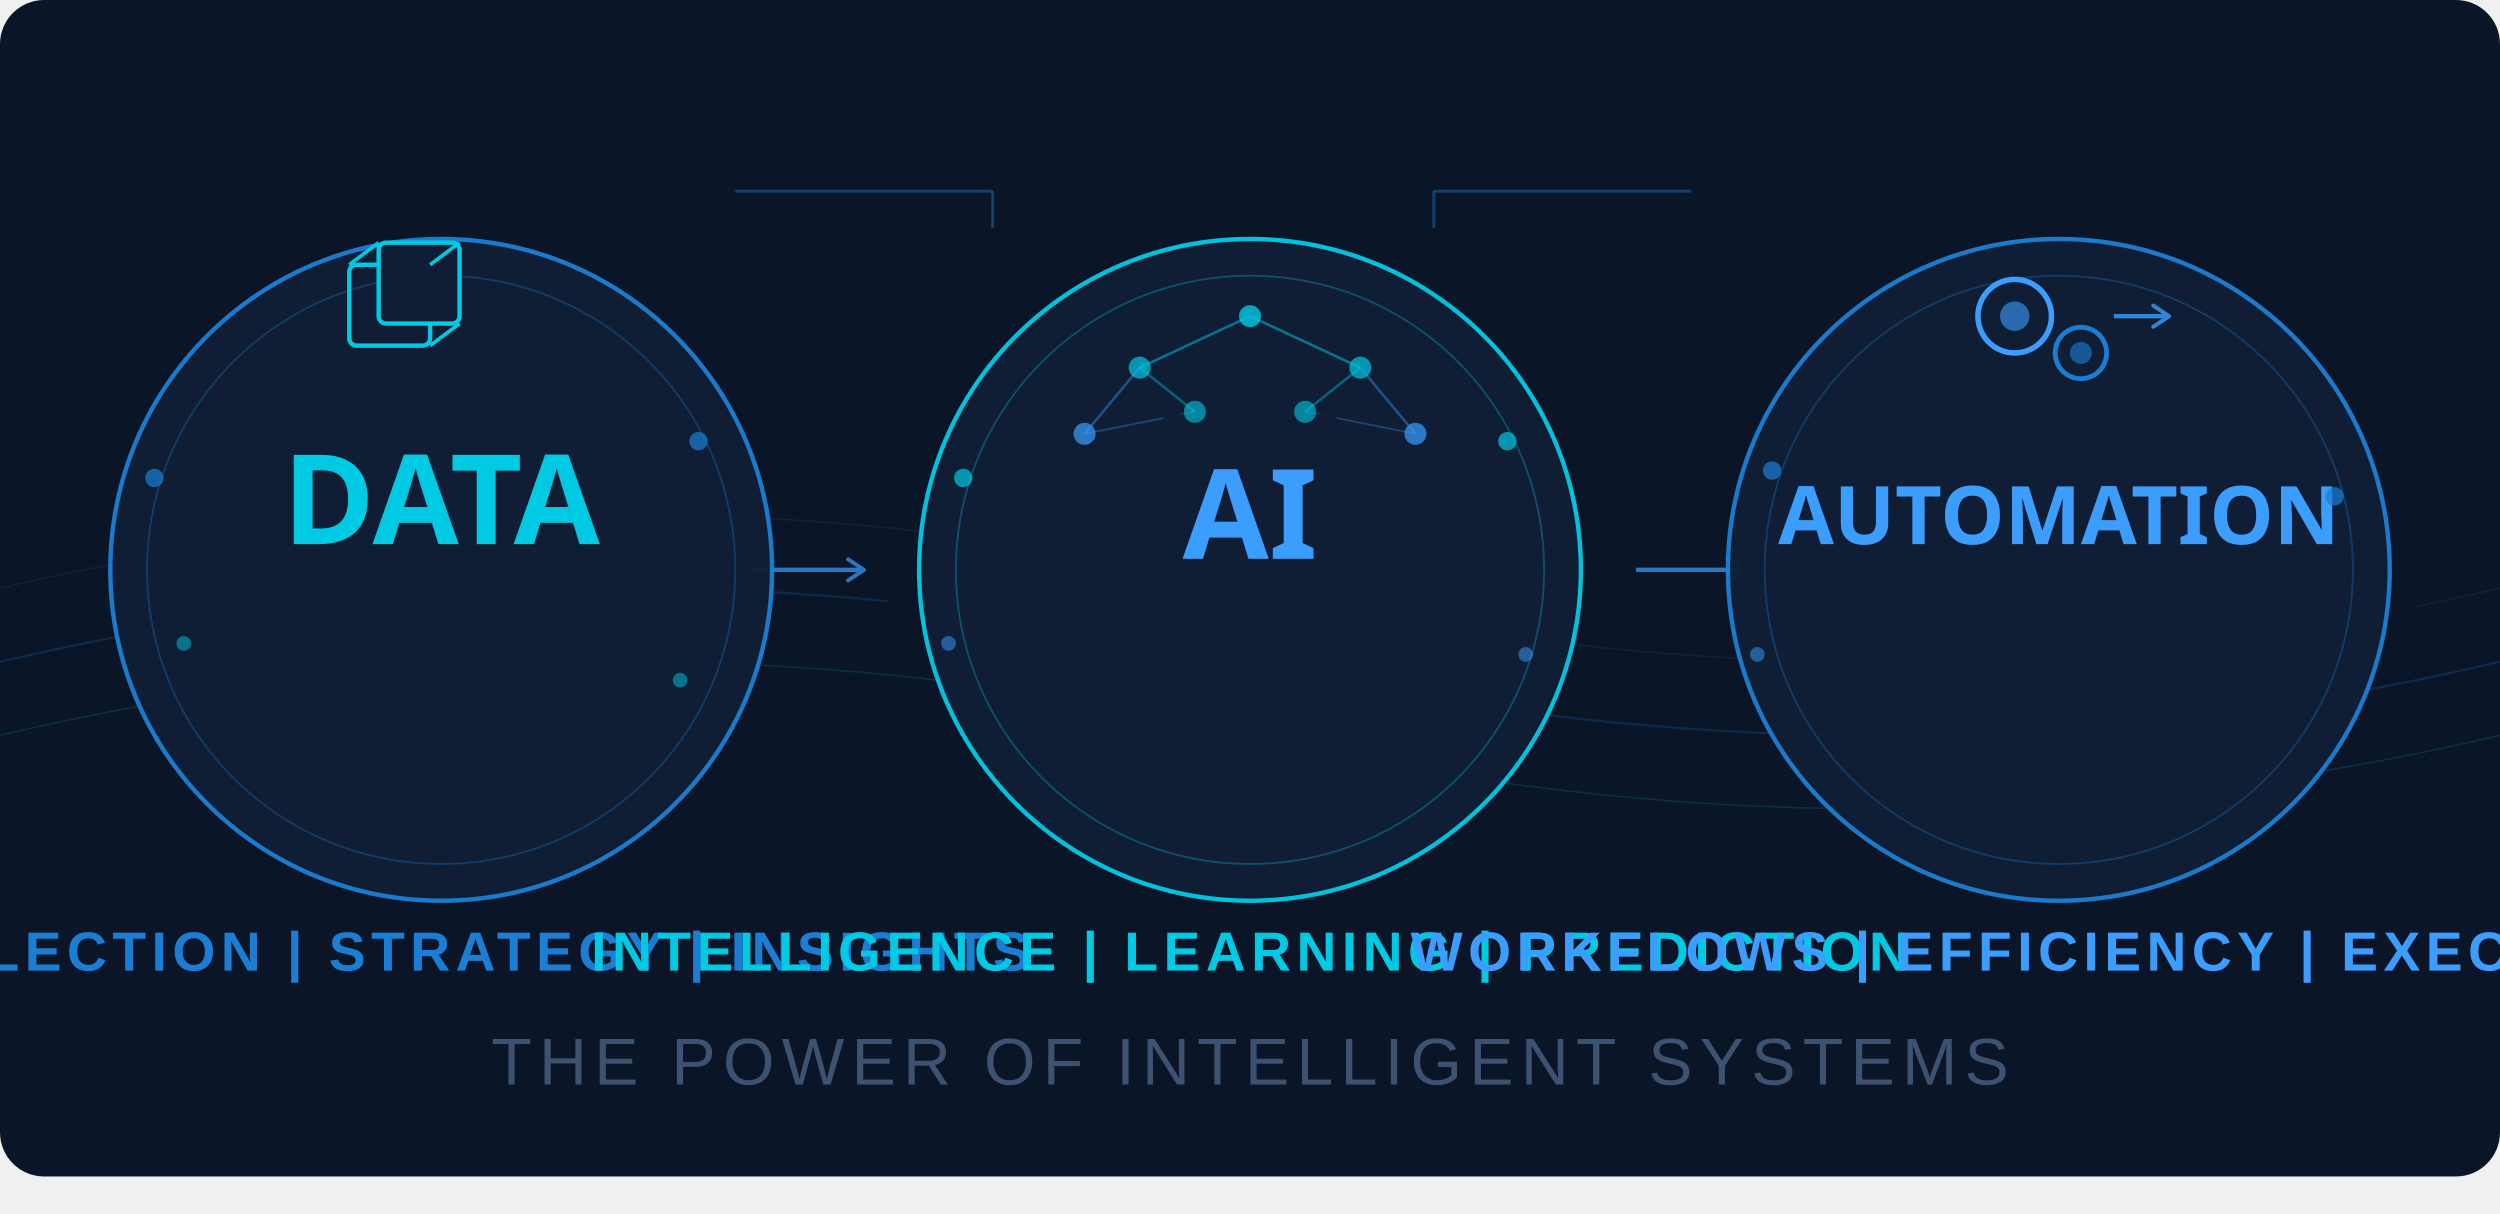
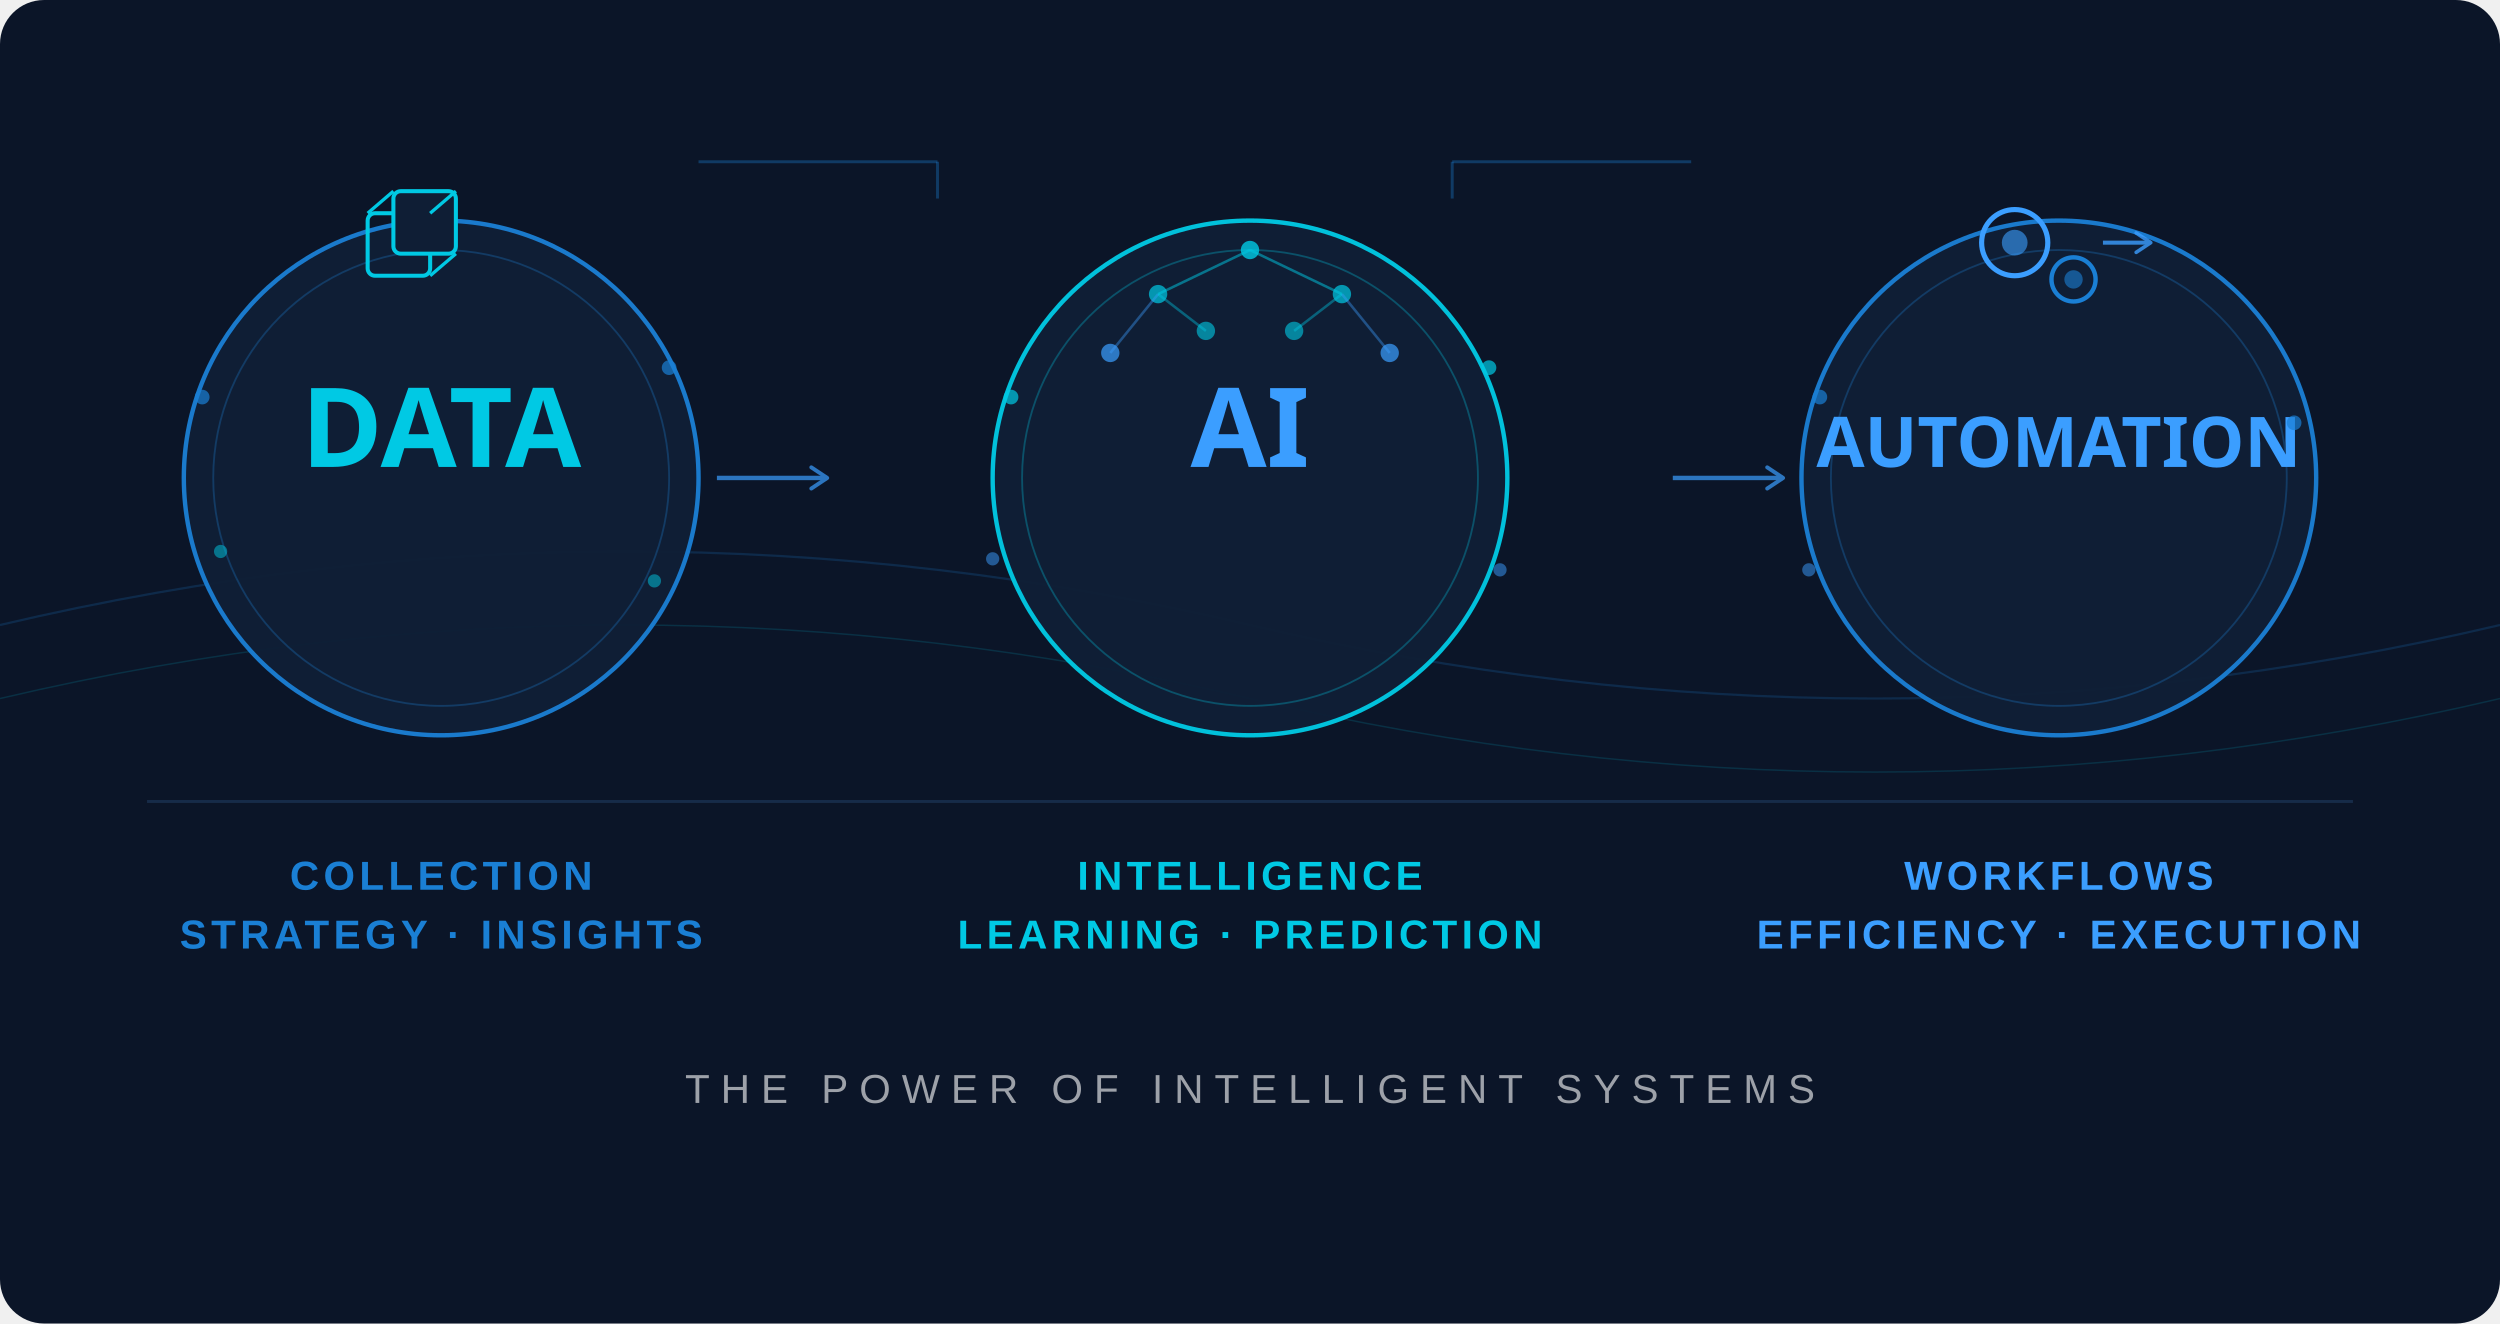
- <svg xmlns="http://www.w3.org/2000/svg" width="100%" viewBox="0 0 680 330">
+ <svg xmlns="http://www.w3.org/2000/svg" width="100%" viewBox="0 0 680 360">
  <defs>
    <marker id="arrow" viewBox="0 0 10 10" refX="8" refY="5" markerWidth="6" markerHeight="6" orient="auto-start-reverse">
      <path d="M2 1L8 5L2 9" fill="none" stroke="context-stroke" stroke-width="1.5" stroke-linecap="round" stroke-linejoin="round" />
    </marker>
-     <mask id="imagine-text-gaps-jwpvow" maskUnits="userSpaceOnUse">
-       <rect x="0" y="0" width="680" height="330" fill="white" />
-       <rect x="67.113" y="108.694" width="105.854" height="51.695" fill="black" rx="2" />
-       <rect x="31.585" y="159.389" width="176.829" height="12.189" fill="black" rx="2" />
-       <rect x="316.163" y="112.694" width="47.675" height="51.695" fill="black" rx="2" />
-       <rect x="241.532" y="161.389" width="196.936" height="12.189" fill="black" rx="2" />
-       <rect x="473.205" y="121.916" width="173.59" height="34.695" fill="black" rx="2" />
-       <rect x="463.229" y="159.389" width="193.542" height="12.189" fill="black" rx="2" />
-       <rect x="23.587" y="255.389" width="192.826" height="12.189" fill="black" rx="2" />
-       <rect x="232.534" y="255.389" width="214.933" height="12.189" fill="black" rx="2" />
-       <rect x="454.729" y="255.389" width="210.542" height="12.189" fill="black" rx="2" />
-       <rect x="177.364" y="284.972" width="325.272" height="13.917" fill="black" rx="2" />
-     </mask>
  </defs>
-   <rect width="680" height="320" fill="#0b1528" rx="12" style="fill:rgb(11, 21, 40);stroke:none;color:rgb(0, 0, 0);stroke-width:1px;stroke-linecap:butt;stroke-linejoin:miter;opacity:1;font-family:&quot;Anthropic Sans&quot;, -apple-system, &quot;system-ui&quot;, &quot;Segoe UI&quot;, sans-serif;font-size:16px;font-weight:400;text-anchor:start;dominant-baseline:auto" />
-   <path d="M0,180 Q170,140 340,180 Q510,220 680,180" fill="none" stroke="#1a7fd4" stroke-width="0.6" opacity="0.2" mask="url(#imagine-text-gaps-jwpvow)" style="fill:none;stroke:rgb(26, 127, 212);color:rgb(0, 0, 0);stroke-width:0.6px;stroke-linecap:butt;stroke-linejoin:miter;opacity:0.2;font-family:&quot;Anthropic Sans&quot;, -apple-system, &quot;system-ui&quot;, &quot;Segoe UI&quot;, sans-serif;font-size:16px;font-weight:400;text-anchor:start;dominant-baseline:auto" />
-   <path d="M0,200 Q170,160 340,200 Q510,240 680,200" fill="none" stroke="#00c9e4" stroke-width="0.4" opacity="0.15" style="fill:none;stroke:rgb(0, 201, 228);color:rgb(0, 0, 0);stroke-width:0.4px;stroke-linecap:butt;stroke-linejoin:miter;opacity:0.15;font-family:&quot;Anthropic Sans&quot;, -apple-system, &quot;system-ui&quot;, &quot;Segoe UI&quot;, sans-serif;font-size:16px;font-weight:400;text-anchor:start;dominant-baseline:auto" />
-   <path d="M0,160 Q170,120 340,160 Q510,200 680,160" fill="none" stroke="#1a7fd4" stroke-width="0.4" opacity="0.12" mask="url(#imagine-text-gaps-jwpvow)" style="fill:none;stroke:rgb(26, 127, 212);color:rgb(0, 0, 0);stroke-width:0.4px;stroke-linecap:butt;stroke-linejoin:miter;opacity:0.12;font-family:&quot;Anthropic Sans&quot;, -apple-system, &quot;system-ui&quot;, &quot;Segoe UI&quot;, sans-serif;font-size:16px;font-weight:400;text-anchor:start;dominant-baseline:auto" />
-   <line x1="200" y1="52" x2="270" y2="52" stroke="#1a7fd4" stroke-width="0.8" opacity="0.4" style="fill:rgb(0, 0, 0);stroke:rgb(26, 127, 212);color:rgb(0, 0, 0);stroke-width:0.8px;stroke-linecap:butt;stroke-linejoin:miter;opacity:0.4;font-family:&quot;Anthropic Sans&quot;, -apple-system, &quot;system-ui&quot;, &quot;Segoe UI&quot;, sans-serif;font-size:16px;font-weight:400;text-anchor:start;dominant-baseline:auto" />
-   <line x1="270" y1="52" x2="270" y2="62" stroke="#1a7fd4" stroke-width="0.8" opacity="0.4" style="fill:rgb(0, 0, 0);stroke:rgb(26, 127, 212);color:rgb(0, 0, 0);stroke-width:0.8px;stroke-linecap:butt;stroke-linejoin:miter;opacity:0.4;font-family:&quot;Anthropic Sans&quot;, -apple-system, &quot;system-ui&quot;, &quot;Segoe UI&quot;, sans-serif;font-size:16px;font-weight:400;text-anchor:start;dominant-baseline:auto" />
-   <line x1="390" y1="52" x2="460" y2="52" stroke="#1a7fd4" stroke-width="0.8" opacity="0.4" style="fill:rgb(0, 0, 0);stroke:rgb(26, 127, 212);color:rgb(0, 0, 0);stroke-width:0.8px;stroke-linecap:butt;stroke-linejoin:miter;opacity:0.4;font-family:&quot;Anthropic Sans&quot;, -apple-system, &quot;system-ui&quot;, &quot;Segoe UI&quot;, sans-serif;font-size:16px;font-weight:400;text-anchor:start;dominant-baseline:auto" />
-   <line x1="390" y1="52" x2="390" y2="62" stroke="#1a7fd4" stroke-width="0.8" opacity="0.4" style="fill:rgb(0, 0, 0);stroke:rgb(26, 127, 212);color:rgb(0, 0, 0);stroke-width:0.8px;stroke-linecap:butt;stroke-linejoin:miter;opacity:0.4;font-family:&quot;Anthropic Sans&quot;, -apple-system, &quot;system-ui&quot;, &quot;Segoe UI&quot;, sans-serif;font-size:16px;font-weight:400;text-anchor:start;dominant-baseline:auto" />
-   <line x1="205" y1="155" x2="235" y2="155" stroke="#3b9eff" stroke-width="1.2" marker-end="url(#arrow)" opacity="0.7" style="fill:rgb(0, 0, 0);stroke:rgb(59, 158, 255);color:rgb(0, 0, 0);stroke-width:1.2px;stroke-linecap:butt;stroke-linejoin:miter;opacity:0.7;font-family:&quot;Anthropic Sans&quot;, -apple-system, &quot;system-ui&quot;, &quot;Segoe UI&quot;, sans-serif;font-size:16px;font-weight:400;text-anchor:start;dominant-baseline:auto" />
-   <line x1="445" y1="155" x2="475" y2="155" stroke="#3b9eff" stroke-width="1.2" marker-end="url(#arrow)" opacity="0.7" mask="url(#imagine-text-gaps-jwpvow)" style="fill:rgb(0, 0, 0);stroke:rgb(59, 158, 255);color:rgb(0, 0, 0);stroke-width:1.2px;stroke-linecap:butt;stroke-linejoin:miter;opacity:0.7;font-family:&quot;Anthropic Sans&quot;, -apple-system, &quot;system-ui&quot;, &quot;Segoe UI&quot;, sans-serif;font-size:16px;font-weight:400;text-anchor:start;dominant-baseline:auto" />
-   <circle cx="120" cy="155" r="90" fill="#0f1e35" stroke="#1a7fd4" stroke-width="1.2" opacity="0.95" style="fill:rgb(15, 30, 53);stroke:rgb(26, 127, 212);color:rgb(0, 0, 0);stroke-width:1.2px;stroke-linecap:butt;stroke-linejoin:miter;opacity:0.95;font-family:&quot;Anthropic Sans&quot;, -apple-system, &quot;system-ui&quot;, &quot;Segoe UI&quot;, sans-serif;font-size:16px;font-weight:400;text-anchor:start;dominant-baseline:auto" />
-   <circle cx="120" cy="155" r="80" fill="none" stroke="#1a7fd4" stroke-width="0.5" opacity="0.3" style="fill:none;stroke:rgb(26, 127, 212);color:rgb(0, 0, 0);stroke-width:0.5px;stroke-linecap:butt;stroke-linejoin:miter;opacity:0.3;font-family:&quot;Anthropic Sans&quot;, -apple-system, &quot;system-ui&quot;, &quot;Segoe UI&quot;, sans-serif;font-size:16px;font-weight:400;text-anchor:start;dominant-baseline:auto" />
-   <rect x="95" y="72" width="22" height="22" fill="none" stroke="#00c9e4" stroke-width="1.2" rx="2" style="fill:none;stroke:rgb(0, 201, 228);color:rgb(0, 0, 0);stroke-width:1.2px;stroke-linecap:butt;stroke-linejoin:miter;opacity:1;font-family:&quot;Anthropic Sans&quot;, -apple-system, &quot;system-ui&quot;, &quot;Segoe UI&quot;, sans-serif;font-size:16px;font-weight:400;text-anchor:start;dominant-baseline:auto" />
-   <rect x="103" y="66" width="22" height="22" fill="#0f1e35" stroke="#00c9e4" stroke-width="1.2" rx="2" style="fill:rgb(15, 30, 53);stroke:rgb(0, 201, 228);color:rgb(0, 0, 0);stroke-width:1.2px;stroke-linecap:butt;stroke-linejoin:miter;opacity:1;font-family:&quot;Anthropic Sans&quot;, -apple-system, &quot;system-ui&quot;, &quot;Segoe UI&quot;, sans-serif;font-size:16px;font-weight:400;text-anchor:start;dominant-baseline:auto" />
-   <line x1="95" y1="72" x2="103" y2="66" stroke="#00c9e4" stroke-width="1" style="fill:rgb(0, 0, 0);stroke:rgb(0, 201, 228);color:rgb(0, 0, 0);stroke-width:1px;stroke-linecap:butt;stroke-linejoin:miter;opacity:1;font-family:&quot;Anthropic Sans&quot;, -apple-system, &quot;system-ui&quot;, &quot;Segoe UI&quot;, sans-serif;font-size:16px;font-weight:400;text-anchor:start;dominant-baseline:auto" />
-   <line x1="117" y1="72" x2="125" y2="66" stroke="#00c9e4" stroke-width="1" style="fill:rgb(0, 0, 0);stroke:rgb(0, 201, 228);color:rgb(0, 0, 0);stroke-width:1px;stroke-linecap:butt;stroke-linejoin:miter;opacity:1;font-family:&quot;Anthropic Sans&quot;, -apple-system, &quot;system-ui&quot;, &quot;Segoe UI&quot;, sans-serif;font-size:16px;font-weight:400;text-anchor:start;dominant-baseline:auto" />
-   <line x1="117" y1="94" x2="125" y2="88" stroke="#00c9e4" stroke-width="1" style="fill:rgb(0, 0, 0);stroke:rgb(0, 201, 228);color:rgb(0, 0, 0);stroke-width:1px;stroke-linecap:butt;stroke-linejoin:miter;opacity:1;font-family:&quot;Anthropic Sans&quot;, -apple-system, &quot;system-ui&quot;, &quot;Segoe UI&quot;, sans-serif;font-size:16px;font-weight:400;text-anchor:start;dominant-baseline:auto" />
-   <text x="120" y="148" text-anchor="middle" font-family="Arial Black, sans-serif" font-size="34" font-weight="900" fill="#00c9e4" style="fill:rgb(0, 201, 228);stroke:none;color:rgb(0, 0, 0);stroke-width:1px;stroke-linecap:butt;stroke-linejoin:miter;opacity:1;font-family:&quot;Arial Black&quot;, sans-serif;font-size:34px;font-weight:900;text-anchor:middle;dominant-baseline:auto">DATA</text>
-   <circle cx="42" cy="130" r="2.5" fill="#1a7fd4" opacity="0.7" style="fill:rgb(26, 127, 212);stroke:none;color:rgb(0, 0, 0);stroke-width:1px;stroke-linecap:butt;stroke-linejoin:miter;opacity:0.7;font-family:&quot;Anthropic Sans&quot;, -apple-system, &quot;system-ui&quot;, &quot;Segoe UI&quot;, sans-serif;font-size:16px;font-weight:400;text-anchor:start;dominant-baseline:auto" />
-   <circle cx="50" cy="175" r="2" fill="#00c9e4" opacity="0.5" style="fill:rgb(0, 201, 228);stroke:none;color:rgb(0, 0, 0);stroke-width:1px;stroke-linecap:butt;stroke-linejoin:miter;opacity:0.5;font-family:&quot;Anthropic Sans&quot;, -apple-system, &quot;system-ui&quot;, &quot;Segoe UI&quot;, sans-serif;font-size:16px;font-weight:400;text-anchor:start;dominant-baseline:auto" />
-   <circle cx="190" cy="120" r="2.5" fill="#1a7fd4" opacity="0.7" style="fill:rgb(26, 127, 212);stroke:none;color:rgb(0, 0, 0);stroke-width:1px;stroke-linecap:butt;stroke-linejoin:miter;opacity:0.7;font-family:&quot;Anthropic Sans&quot;, -apple-system, &quot;system-ui&quot;, &quot;Segoe UI&quot;, sans-serif;font-size:16px;font-weight:400;text-anchor:start;dominant-baseline:auto" />
-   <circle cx="185" cy="185" r="2" fill="#00c9e4" opacity="0.5" style="fill:rgb(0, 201, 228);stroke:none;color:rgb(0, 0, 0);stroke-width:1px;stroke-linecap:butt;stroke-linejoin:miter;opacity:0.5;font-family:&quot;Anthropic Sans&quot;, -apple-system, &quot;system-ui&quot;, &quot;Segoe UI&quot;, sans-serif;font-size:16px;font-weight:400;text-anchor:start;dominant-baseline:auto" />
-   <circle cx="340" cy="155" r="90" fill="#0f1e35" stroke="#00c9e4" stroke-width="1.2" opacity="0.95" style="fill:rgb(15, 30, 53);stroke:rgb(0, 201, 228);color:rgb(0, 0, 0);stroke-width:1.2px;stroke-linecap:butt;stroke-linejoin:miter;opacity:0.95;font-family:&quot;Anthropic Sans&quot;, -apple-system, &quot;system-ui&quot;, &quot;Segoe UI&quot;, sans-serif;font-size:16px;font-weight:400;text-anchor:start;dominant-baseline:auto" />
-   <circle cx="340" cy="155" r="80" fill="none" stroke="#00c9e4" stroke-width="0.5" opacity="0.3" style="fill:none;stroke:rgb(0, 201, 228);color:rgb(0, 0, 0);stroke-width:0.5px;stroke-linecap:butt;stroke-linejoin:miter;opacity:0.3;font-family:&quot;Anthropic Sans&quot;, -apple-system, &quot;system-ui&quot;, &quot;Segoe UI&quot;, sans-serif;font-size:16px;font-weight:400;text-anchor:start;dominant-baseline:auto" />
-   <circle cx="340" cy="86" r="3" fill="#00c9e4" opacity="0.8" style="fill:rgb(0, 201, 228);stroke:none;color:rgb(0, 0, 0);stroke-width:1px;stroke-linecap:butt;stroke-linejoin:miter;opacity:0.8;font-family:&quot;Anthropic Sans&quot;, -apple-system, &quot;system-ui&quot;, &quot;Segoe UI&quot;, sans-serif;font-size:16px;font-weight:400;text-anchor:start;dominant-baseline:auto" />
-   <circle cx="310" cy="100" r="3" fill="#00c9e4" opacity="0.7" style="fill:rgb(0, 201, 228);stroke:none;color:rgb(0, 0, 0);stroke-width:1px;stroke-linecap:butt;stroke-linejoin:miter;opacity:0.7;font-family:&quot;Anthropic Sans&quot;, -apple-system, &quot;system-ui&quot;, &quot;Segoe UI&quot;, sans-serif;font-size:16px;font-weight:400;text-anchor:start;dominant-baseline:auto" />
-   <circle cx="370" cy="100" r="3" fill="#00c9e4" opacity="0.7" style="fill:rgb(0, 201, 228);stroke:none;color:rgb(0, 0, 0);stroke-width:1px;stroke-linecap:butt;stroke-linejoin:miter;opacity:0.7;font-family:&quot;Anthropic Sans&quot;, -apple-system, &quot;system-ui&quot;, &quot;Segoe UI&quot;, sans-serif;font-size:16px;font-weight:400;text-anchor:start;dominant-baseline:auto" />
-   <circle cx="295" cy="118" r="3" fill="#3b9eff" opacity="0.7" style="fill:rgb(59, 158, 255);stroke:none;color:rgb(0, 0, 0);stroke-width:1px;stroke-linecap:butt;stroke-linejoin:miter;opacity:0.7;font-family:&quot;Anthropic Sans&quot;, -apple-system, &quot;system-ui&quot;, &quot;Segoe UI&quot;, sans-serif;font-size:16px;font-weight:400;text-anchor:start;dominant-baseline:auto" />
-   <circle cx="385" cy="118" r="3" fill="#3b9eff" opacity="0.7" style="fill:rgb(59, 158, 255);stroke:none;color:rgb(0, 0, 0);stroke-width:1px;stroke-linecap:butt;stroke-linejoin:miter;opacity:0.7;font-family:&quot;Anthropic Sans&quot;, -apple-system, &quot;system-ui&quot;, &quot;Segoe UI&quot;, sans-serif;font-size:16px;font-weight:400;text-anchor:start;dominant-baseline:auto" />
-   <circle cx="325" cy="112" r="3" fill="#00c9e4" opacity="0.6" style="fill:rgb(0, 201, 228);stroke:none;color:rgb(0, 0, 0);stroke-width:1px;stroke-linecap:butt;stroke-linejoin:miter;opacity:0.6;font-family:&quot;Anthropic Sans&quot;, -apple-system, &quot;system-ui&quot;, &quot;Segoe UI&quot;, sans-serif;font-size:16px;font-weight:400;text-anchor:start;dominant-baseline:auto" />
-   <circle cx="355" cy="112" r="3" fill="#00c9e4" opacity="0.6" style="fill:rgb(0, 201, 228);stroke:none;color:rgb(0, 0, 0);stroke-width:1px;stroke-linecap:butt;stroke-linejoin:miter;opacity:0.6;font-family:&quot;Anthropic Sans&quot;, -apple-system, &quot;system-ui&quot;, &quot;Segoe UI&quot;, sans-serif;font-size:16px;font-weight:400;text-anchor:start;dominant-baseline:auto" />
-   <line x1="340" y1="86" x2="310" y2="100" stroke="#00c9e4" stroke-width="0.7" opacity="0.5" style="fill:rgb(0, 0, 0);stroke:rgb(0, 201, 228);color:rgb(0, 0, 0);stroke-width:0.7px;stroke-linecap:butt;stroke-linejoin:miter;opacity:0.5;font-family:&quot;Anthropic Sans&quot;, -apple-system, &quot;system-ui&quot;, &quot;Segoe UI&quot;, sans-serif;font-size:16px;font-weight:400;text-anchor:start;dominant-baseline:auto" />
-   <line x1="340" y1="86" x2="370" y2="100" stroke="#00c9e4" stroke-width="0.7" opacity="0.5" style="fill:rgb(0, 0, 0);stroke:rgb(0, 201, 228);color:rgb(0, 0, 0);stroke-width:0.7px;stroke-linecap:butt;stroke-linejoin:miter;opacity:0.5;font-family:&quot;Anthropic Sans&quot;, -apple-system, &quot;system-ui&quot;, &quot;Segoe UI&quot;, sans-serif;font-size:16px;font-weight:400;text-anchor:start;dominant-baseline:auto" />
-   <line x1="310" y1="100" x2="295" y2="118" stroke="#3b9eff" stroke-width="0.7" opacity="0.4" style="fill:rgb(0, 0, 0);stroke:rgb(59, 158, 255);color:rgb(0, 0, 0);stroke-width:0.7px;stroke-linecap:butt;stroke-linejoin:miter;opacity:0.4;font-family:&quot;Anthropic Sans&quot;, -apple-system, &quot;system-ui&quot;, &quot;Segoe UI&quot;, sans-serif;font-size:16px;font-weight:400;text-anchor:start;dominant-baseline:auto" />
-   <line x1="310" y1="100" x2="325" y2="112" stroke="#00c9e4" stroke-width="0.7" opacity="0.4" style="fill:rgb(0, 0, 0);stroke:rgb(0, 201, 228);color:rgb(0, 0, 0);stroke-width:0.7px;stroke-linecap:butt;stroke-linejoin:miter;opacity:0.4;font-family:&quot;Anthropic Sans&quot;, -apple-system, &quot;system-ui&quot;, &quot;Segoe UI&quot;, sans-serif;font-size:16px;font-weight:400;text-anchor:start;dominant-baseline:auto" />
-   <line x1="370" y1="100" x2="385" y2="118" stroke="#3b9eff" stroke-width="0.7" opacity="0.4" style="fill:rgb(0, 0, 0);stroke:rgb(59, 158, 255);color:rgb(0, 0, 0);stroke-width:0.7px;stroke-linecap:butt;stroke-linejoin:miter;opacity:0.4;font-family:&quot;Anthropic Sans&quot;, -apple-system, &quot;system-ui&quot;, &quot;Segoe UI&quot;, sans-serif;font-size:16px;font-weight:400;text-anchor:start;dominant-baseline:auto" />
-   <line x1="370" y1="100" x2="355" y2="112" stroke="#00c9e4" stroke-width="0.7" opacity="0.4" style="fill:rgb(0, 0, 0);stroke:rgb(0, 201, 228);color:rgb(0, 0, 0);stroke-width:0.7px;stroke-linecap:butt;stroke-linejoin:miter;opacity:0.4;font-family:&quot;Anthropic Sans&quot;, -apple-system, &quot;system-ui&quot;, &quot;Segoe UI&quot;, sans-serif;font-size:16px;font-weight:400;text-anchor:start;dominant-baseline:auto" />
-   <line x1="295" y1="118" x2="325" y2="112" stroke="#3b9eff" stroke-width="0.5" opacity="0.3" mask="url(#imagine-text-gaps-jwpvow)" style="fill:rgb(0, 0, 0);stroke:rgb(59, 158, 255);color:rgb(0, 0, 0);stroke-width:0.5px;stroke-linecap:butt;stroke-linejoin:miter;opacity:0.3;font-family:&quot;Anthropic Sans&quot;, -apple-system, &quot;system-ui&quot;, &quot;Segoe UI&quot;, sans-serif;font-size:16px;font-weight:400;text-anchor:start;dominant-baseline:auto" />
-   <line x1="385" y1="118" x2="355" y2="112" stroke="#3b9eff" stroke-width="0.5" opacity="0.3" mask="url(#imagine-text-gaps-jwpvow)" style="fill:rgb(0, 0, 0);stroke:rgb(59, 158, 255);color:rgb(0, 0, 0);stroke-width:0.5px;stroke-linecap:butt;stroke-linejoin:miter;opacity:0.3;font-family:&quot;Anthropic Sans&quot;, -apple-system, &quot;system-ui&quot;, &quot;Segoe UI&quot;, sans-serif;font-size:16px;font-weight:400;text-anchor:start;dominant-baseline:auto" />
-   <text x="340" y="152" text-anchor="middle" font-family="Arial Black, sans-serif" font-size="34" font-weight="900" fill="#3b9eff" style="fill:rgb(59, 158, 255);stroke:none;color:rgb(0, 0, 0);stroke-width:1px;stroke-linecap:butt;stroke-linejoin:miter;opacity:1;font-family:&quot;Arial Black&quot;, sans-serif;font-size:34px;font-weight:900;text-anchor:middle;dominant-baseline:auto">AI</text>
-   <circle cx="262" cy="130" r="2.5" fill="#00c9e4" opacity="0.7" style="fill:rgb(0, 201, 228);stroke:none;color:rgb(0, 0, 0);stroke-width:1px;stroke-linecap:butt;stroke-linejoin:miter;opacity:0.7;font-family:&quot;Anthropic Sans&quot;, -apple-system, &quot;system-ui&quot;, &quot;Segoe UI&quot;, sans-serif;font-size:16px;font-weight:400;text-anchor:start;dominant-baseline:auto" />
-   <circle cx="258" cy="175" r="2" fill="#3b9eff" opacity="0.5" style="fill:rgb(59, 158, 255);stroke:none;color:rgb(0, 0, 0);stroke-width:1px;stroke-linecap:butt;stroke-linejoin:miter;opacity:0.5;font-family:&quot;Anthropic Sans&quot;, -apple-system, &quot;system-ui&quot;, &quot;Segoe UI&quot;, sans-serif;font-size:16px;font-weight:400;text-anchor:start;dominant-baseline:auto" />
-   <circle cx="410" cy="120" r="2.5" fill="#00c9e4" opacity="0.7" style="fill:rgb(0, 201, 228);stroke:none;color:rgb(0, 0, 0);stroke-width:1px;stroke-linecap:butt;stroke-linejoin:miter;opacity:0.7;font-family:&quot;Anthropic Sans&quot;, -apple-system, &quot;system-ui&quot;, &quot;Segoe UI&quot;, sans-serif;font-size:16px;font-weight:400;text-anchor:start;dominant-baseline:auto" />
-   <circle cx="415" cy="178" r="2" fill="#3b9eff" opacity="0.5" style="fill:rgb(59, 158, 255);stroke:none;color:rgb(0, 0, 0);stroke-width:1px;stroke-linecap:butt;stroke-linejoin:miter;opacity:0.5;font-family:&quot;Anthropic Sans&quot;, -apple-system, &quot;system-ui&quot;, &quot;Segoe UI&quot;, sans-serif;font-size:16px;font-weight:400;text-anchor:start;dominant-baseline:auto" />
-   <circle cx="560" cy="155" r="90" fill="#0f1e35" stroke="#1a7fd4" stroke-width="1.2" opacity="0.95" style="fill:rgb(15, 30, 53);stroke:rgb(26, 127, 212);color:rgb(0, 0, 0);stroke-width:1.2px;stroke-linecap:butt;stroke-linejoin:miter;opacity:0.95;font-family:&quot;Anthropic Sans&quot;, -apple-system, &quot;system-ui&quot;, &quot;Segoe UI&quot;, sans-serif;font-size:16px;font-weight:400;text-anchor:start;dominant-baseline:auto" />
-   <circle cx="560" cy="155" r="80" fill="none" stroke="#1a7fd4" stroke-width="0.5" opacity="0.3" style="fill:none;stroke:rgb(26, 127, 212);color:rgb(0, 0, 0);stroke-width:0.5px;stroke-linecap:butt;stroke-linejoin:miter;opacity:0.3;font-family:&quot;Anthropic Sans&quot;, -apple-system, &quot;system-ui&quot;, &quot;Segoe UI&quot;, sans-serif;font-size:16px;font-weight:400;text-anchor:start;dominant-baseline:auto" />
-   <circle cx="548" cy="86" r="10" fill="none" stroke="#3b9eff" stroke-width="1.5" style="fill:none;stroke:rgb(59, 158, 255);color:rgb(0, 0, 0);stroke-width:1.5px;stroke-linecap:butt;stroke-linejoin:miter;opacity:1;font-family:&quot;Anthropic Sans&quot;, -apple-system, &quot;system-ui&quot;, &quot;Segoe UI&quot;, sans-serif;font-size:16px;font-weight:400;text-anchor:start;dominant-baseline:auto" />
-   <circle cx="548" cy="86" r="4" fill="#3b9eff" opacity="0.6" style="fill:rgb(59, 158, 255);stroke:none;color:rgb(0, 0, 0);stroke-width:1px;stroke-linecap:butt;stroke-linejoin:miter;opacity:0.6;font-family:&quot;Anthropic Sans&quot;, -apple-system, &quot;system-ui&quot;, &quot;Segoe UI&quot;, sans-serif;font-size:16px;font-weight:400;text-anchor:start;dominant-baseline:auto" />
-   <circle cx="566" cy="96" r="7" fill="none" stroke="#1a7fd4" stroke-width="1.3" style="fill:none;stroke:rgb(26, 127, 212);color:rgb(0, 0, 0);stroke-width:1.3px;stroke-linecap:butt;stroke-linejoin:miter;opacity:1;font-family:&quot;Anthropic Sans&quot;, -apple-system, &quot;system-ui&quot;, &quot;Segoe UI&quot;, sans-serif;font-size:16px;font-weight:400;text-anchor:start;dominant-baseline:auto" />
-   <circle cx="566" cy="96" r="3" fill="#1a7fd4" opacity="0.6" style="fill:rgb(26, 127, 212);stroke:none;color:rgb(0, 0, 0);stroke-width:1px;stroke-linecap:butt;stroke-linejoin:miter;opacity:0.6;font-family:&quot;Anthropic Sans&quot;, -apple-system, &quot;system-ui&quot;, &quot;Segoe UI&quot;, sans-serif;font-size:16px;font-weight:400;text-anchor:start;dominant-baseline:auto" />
-   <line x1="575" y1="86" x2="590" y2="86" stroke="#3b9eff" stroke-width="1.2" marker-end="url(#arrow)" opacity="0.8" style="fill:rgb(0, 0, 0);stroke:rgb(59, 158, 255);color:rgb(0, 0, 0);stroke-width:1.2px;stroke-linecap:butt;stroke-linejoin:miter;opacity:0.8;font-family:&quot;Anthropic Sans&quot;, -apple-system, &quot;system-ui&quot;, &quot;Segoe UI&quot;, sans-serif;font-size:16px;font-weight:400;text-anchor:start;dominant-baseline:auto" />
-   <text x="560" y="148" text-anchor="middle" font-family="Arial Black, sans-serif" font-size="22" font-weight="900" fill="#3b9eff" style="fill:rgb(59, 158, 255);stroke:none;color:rgb(0, 0, 0);stroke-width:1px;stroke-linecap:butt;stroke-linejoin:miter;opacity:1;font-family:&quot;Arial Black&quot;, sans-serif;font-size:22px;font-weight:900;text-anchor:middle;dominant-baseline:auto">AUTOMATION</text>
-   <circle cx="482" cy="128" r="2.5" fill="#1a7fd4" opacity="0.7" style="fill:rgb(26, 127, 212);stroke:none;color:rgb(0, 0, 0);stroke-width:1px;stroke-linecap:butt;stroke-linejoin:miter;opacity:0.7;font-family:&quot;Anthropic Sans&quot;, -apple-system, &quot;system-ui&quot;, &quot;Segoe UI&quot;, sans-serif;font-size:16px;font-weight:400;text-anchor:start;dominant-baseline:auto" />
-   <circle cx="478" cy="178" r="2" fill="#3b9eff" opacity="0.5" style="fill:rgb(59, 158, 255);stroke:none;color:rgb(0, 0, 0);stroke-width:1px;stroke-linecap:butt;stroke-linejoin:miter;opacity:0.5;font-family:&quot;Anthropic Sans&quot;, -apple-system, &quot;system-ui&quot;, &quot;Segoe UI&quot;, sans-serif;font-size:16px;font-weight:400;text-anchor:start;dominant-baseline:auto" />
-   <circle cx="635" cy="135" r="2.5" fill="#1a7fd4" opacity="0.7" style="fill:rgb(26, 127, 212);stroke:none;color:rgb(0, 0, 0);stroke-width:1px;stroke-linecap:butt;stroke-linejoin:miter;opacity:0.7;font-family:&quot;Anthropic Sans&quot;, -apple-system, &quot;system-ui&quot;, &quot;Segoe UI&quot;, sans-serif;font-size:16px;font-weight:400;text-anchor:start;dominant-baseline:auto" />
-   <text x="120" y="264" text-anchor="middle" font-family="Arial, sans-serif" font-size="15" font-weight="700" fill="#1a7fd4" letter-spacing="1.5" style="fill:rgb(26, 127, 212);stroke:none;font-family:Arial, sans-serif;font-size:15px;font-weight:700;text-anchor:middle;">COLLECTION | STRATEGY | INSIGHTS</text>
-   <text x="340" y="264" text-anchor="middle" font-family="Arial, sans-serif" font-size="15" font-weight="700" fill="#00c9e4" letter-spacing="1.5" style="fill:rgb(0, 201, 228);stroke:none;font-family:Arial, sans-serif;font-size:15px;font-weight:700;text-anchor:middle;">INTELLIGENCE | LEARNING | PREDICTION</text>
-   <text x="560" y="264" text-anchor="middle" font-family="Arial, sans-serif" font-size="15" font-weight="700" fill="#3b9eff" letter-spacing="1.5" style="fill:rgb(59, 158, 255);stroke:none;font-family:Arial, sans-serif;font-size:15px;font-weight:700;text-anchor:middle;">WORKFLOWS | EFFICIENCY | EXECUTION</text>
-   <text x="340" y="295" text-anchor="middle" font-family="Arial, sans-serif" font-size="9" fill="#ffffff" letter-spacing="2" style="fill:rgb(61, 82, 112);stroke:none;color:rgb(0, 0, 0);stroke-width:1px;stroke-linecap:butt;stroke-linejoin:miter;opacity:1;font-family:Arial, sans-serif;font-size:18px;font-weight:400;text-anchor:middle;dominant-baseline:auto">THE POWER OF INTELLIGENT SYSTEMS</text>
+   <rect width="680" height="360" fill="#0b1528" rx="12" />
+   <path d="M0,170 Q170,130 340,170 Q510,210 680,170" fill="none" stroke="#1a7fd4" stroke-width="0.6" opacity="0.2" />
+   <path d="M0,190 Q170,150 340,190 Q510,230 680,190" fill="none" stroke="#00c9e4" stroke-width="0.4" opacity="0.15" />
+   <line x1="190" y1="44" x2="255" y2="44" stroke="#1a7fd4" stroke-width="0.8" opacity="0.35" />
+   <line x1="255" y1="44" x2="255" y2="54" stroke="#1a7fd4" stroke-width="0.8" opacity="0.35" />
+   <line x1="395" y1="44" x2="460" y2="44" stroke="#1a7fd4" stroke-width="0.8" opacity="0.35" />
+   <line x1="395" y1="44" x2="395" y2="54" stroke="#1a7fd4" stroke-width="0.8" opacity="0.35" />
+   <line x1="195" y1="130" x2="225" y2="130" stroke="#3b9eff" stroke-width="1.2" marker-end="url(#arrow)" opacity="0.7" />
+   <line x1="455" y1="130" x2="485" y2="130" stroke="#3b9eff" stroke-width="1.2" marker-end="url(#arrow)" opacity="0.7" />
+   <circle cx="120" cy="130" r="70" fill="#0f1e35" stroke="#1a7fd4" stroke-width="1.2" opacity="0.95" />
+   <circle cx="120" cy="130" r="62" fill="none" stroke="#1a7fd4" stroke-width="0.5" opacity="0.3" />
+   <rect x="100" y="58" width="17" height="17" fill="none" stroke="#00c9e4" stroke-width="1.1" rx="2" />
+   <rect x="107" y="52" width="17" height="17" fill="#0f1e35" stroke="#00c9e4" stroke-width="1.1" rx="2" />
+   <line x1="100" y1="58" x2="107" y2="52" stroke="#00c9e4" stroke-width="0.9" />
+   <line x1="117" y1="58" x2="124" y2="52" stroke="#00c9e4" stroke-width="0.9" />
+   <line x1="117" y1="75" x2="124" y2="69" stroke="#00c9e4" stroke-width="0.9" />
+   <text x="120" y="127" text-anchor="middle" font-family="Arial Black, sans-serif" font-size="30" font-weight="900" fill="#00c9e4">DATA</text>
+   <circle cx="55" cy="108" r="2" fill="#1a7fd4" opacity="0.7" />
+   <circle cx="60" cy="150" r="1.8" fill="#00c9e4" opacity="0.5" />
+   <circle cx="182" cy="100" r="2" fill="#1a7fd4" opacity="0.7" />
+   <circle cx="178" cy="158" r="1.8" fill="#00c9e4" opacity="0.5" />
+   <circle cx="340" cy="130" r="70" fill="#0f1e35" stroke="#00c9e4" stroke-width="1.2" opacity="0.95" />
+   <circle cx="340" cy="130" r="62" fill="none" stroke="#00c9e4" stroke-width="0.5" opacity="0.3" />
+   <circle cx="340" cy="68" r="2.5" fill="#00c9e4" opacity="0.8" />
+   <circle cx="315" cy="80" r="2.5" fill="#00c9e4" opacity="0.7" />
+   <circle cx="365" cy="80" r="2.5" fill="#00c9e4" opacity="0.7" />
+   <circle cx="302" cy="96" r="2.5" fill="#3b9eff" opacity="0.7" />
+   <circle cx="378" cy="96" r="2.5" fill="#3b9eff" opacity="0.7" />
+   <circle cx="328" cy="90" r="2.5" fill="#00c9e4" opacity="0.6" />
+   <circle cx="352" cy="90" r="2.5" fill="#00c9e4" opacity="0.6" />
+   <line x1="340" y1="68" x2="315" y2="80" stroke="#00c9e4" stroke-width="0.7" opacity="0.5" />
+   <line x1="340" y1="68" x2="365" y2="80" stroke="#00c9e4" stroke-width="0.7" opacity="0.5" />
+   <line x1="315" y1="80" x2="302" y2="96" stroke="#3b9eff" stroke-width="0.7" opacity="0.4" />
+   <line x1="315" y1="80" x2="328" y2="90" stroke="#00c9e4" stroke-width="0.7" opacity="0.4" />
+   <line x1="365" y1="80" x2="378" y2="96" stroke="#3b9eff" stroke-width="0.7" opacity="0.4" />
+   <line x1="365" y1="80" x2="352" y2="90" stroke="#00c9e4" stroke-width="0.7" opacity="0.4" />
+   <text x="340" y="127" text-anchor="middle" font-family="Arial Black, sans-serif" font-size="30" font-weight="900" fill="#3b9eff">AI</text>
+   <circle cx="275" cy="108" r="2" fill="#00c9e4" opacity="0.7" />
+   <circle cx="270" cy="152" r="1.8" fill="#3b9eff" opacity="0.5" />
+   <circle cx="405" cy="100" r="2" fill="#00c9e4" opacity="0.7" />
+   <circle cx="408" cy="155" r="1.8" fill="#3b9eff" opacity="0.5" />
+   <circle cx="560" cy="130" r="70" fill="#0f1e35" stroke="#1a7fd4" stroke-width="1.2" opacity="0.95" />
+   <circle cx="560" cy="130" r="62" fill="none" stroke="#1a7fd4" stroke-width="0.5" opacity="0.3" />
+   <circle cx="548" cy="66" r="9" fill="none" stroke="#3b9eff" stroke-width="1.4" />
+   <circle cx="548" cy="66" r="3.5" fill="#3b9eff" opacity="0.6" />
+   <circle cx="564" cy="76" r="6" fill="none" stroke="#1a7fd4" stroke-width="1.2" />
+   <circle cx="564" cy="76" r="2.5" fill="#1a7fd4" opacity="0.6" />
+   <line x1="572" y1="66" x2="585" y2="66" stroke="#3b9eff" stroke-width="1.1" marker-end="url(#arrow)" opacity="0.8" />
+   <text x="560" y="127" text-anchor="middle" font-family="Arial Black, sans-serif" font-size="19" font-weight="900" fill="#3b9eff">AUTOMATION</text>
+   <circle cx="495" cy="108" r="2" fill="#1a7fd4" opacity="0.7" />
+   <circle cx="492" cy="155" r="1.8" fill="#3b9eff" opacity="0.5" />
+   <circle cx="624" cy="115" r="2" fill="#1a7fd4" opacity="0.7" />
+   <line x1="40" y1="218" x2="640" y2="218" stroke="#1e3a5f" stroke-width="0.8" opacity="0.6" />
+   <text x="120" y="242" text-anchor="middle" font-family="Arial, sans-serif" font-size="11" font-weight="700" fill="#1a7fd4" letter-spacing="1.2">COLLECTION</text>
+   <text x="120" y="258" text-anchor="middle" font-family="Arial, sans-serif" font-size="11" font-weight="700" fill="#1a7fd4" letter-spacing="1.2">STRATEGY · INSIGHTS</text>
+   <text x="340" y="242" text-anchor="middle" font-family="Arial, sans-serif" font-size="11" font-weight="700" fill="#00c9e4" letter-spacing="1.2">INTELLIGENCE</text>
+   <text x="340" y="258" text-anchor="middle" font-family="Arial, sans-serif" font-size="11" font-weight="700" fill="#00c9e4" letter-spacing="1.2">LEARNING · PREDICTION</text>
+   <text x="560" y="242" text-anchor="middle" font-family="Arial, sans-serif" font-size="11" font-weight="700" fill="#3b9eff" letter-spacing="1.2">WORKFLOWS</text>
+   <text x="560" y="258" text-anchor="middle" font-family="Arial, sans-serif" font-size="11" font-weight="700" fill="#3b9eff" letter-spacing="1.2">EFFICIENCY · EXECUTION</text>
+   <text x="340" y="300" text-anchor="middle" font-family="Arial, sans-serif" font-size="11" fill="#ffffff" letter-spacing="3" opacity="0.6">THE POWER OF INTELLIGENT SYSTEMS</text>
</svg>
